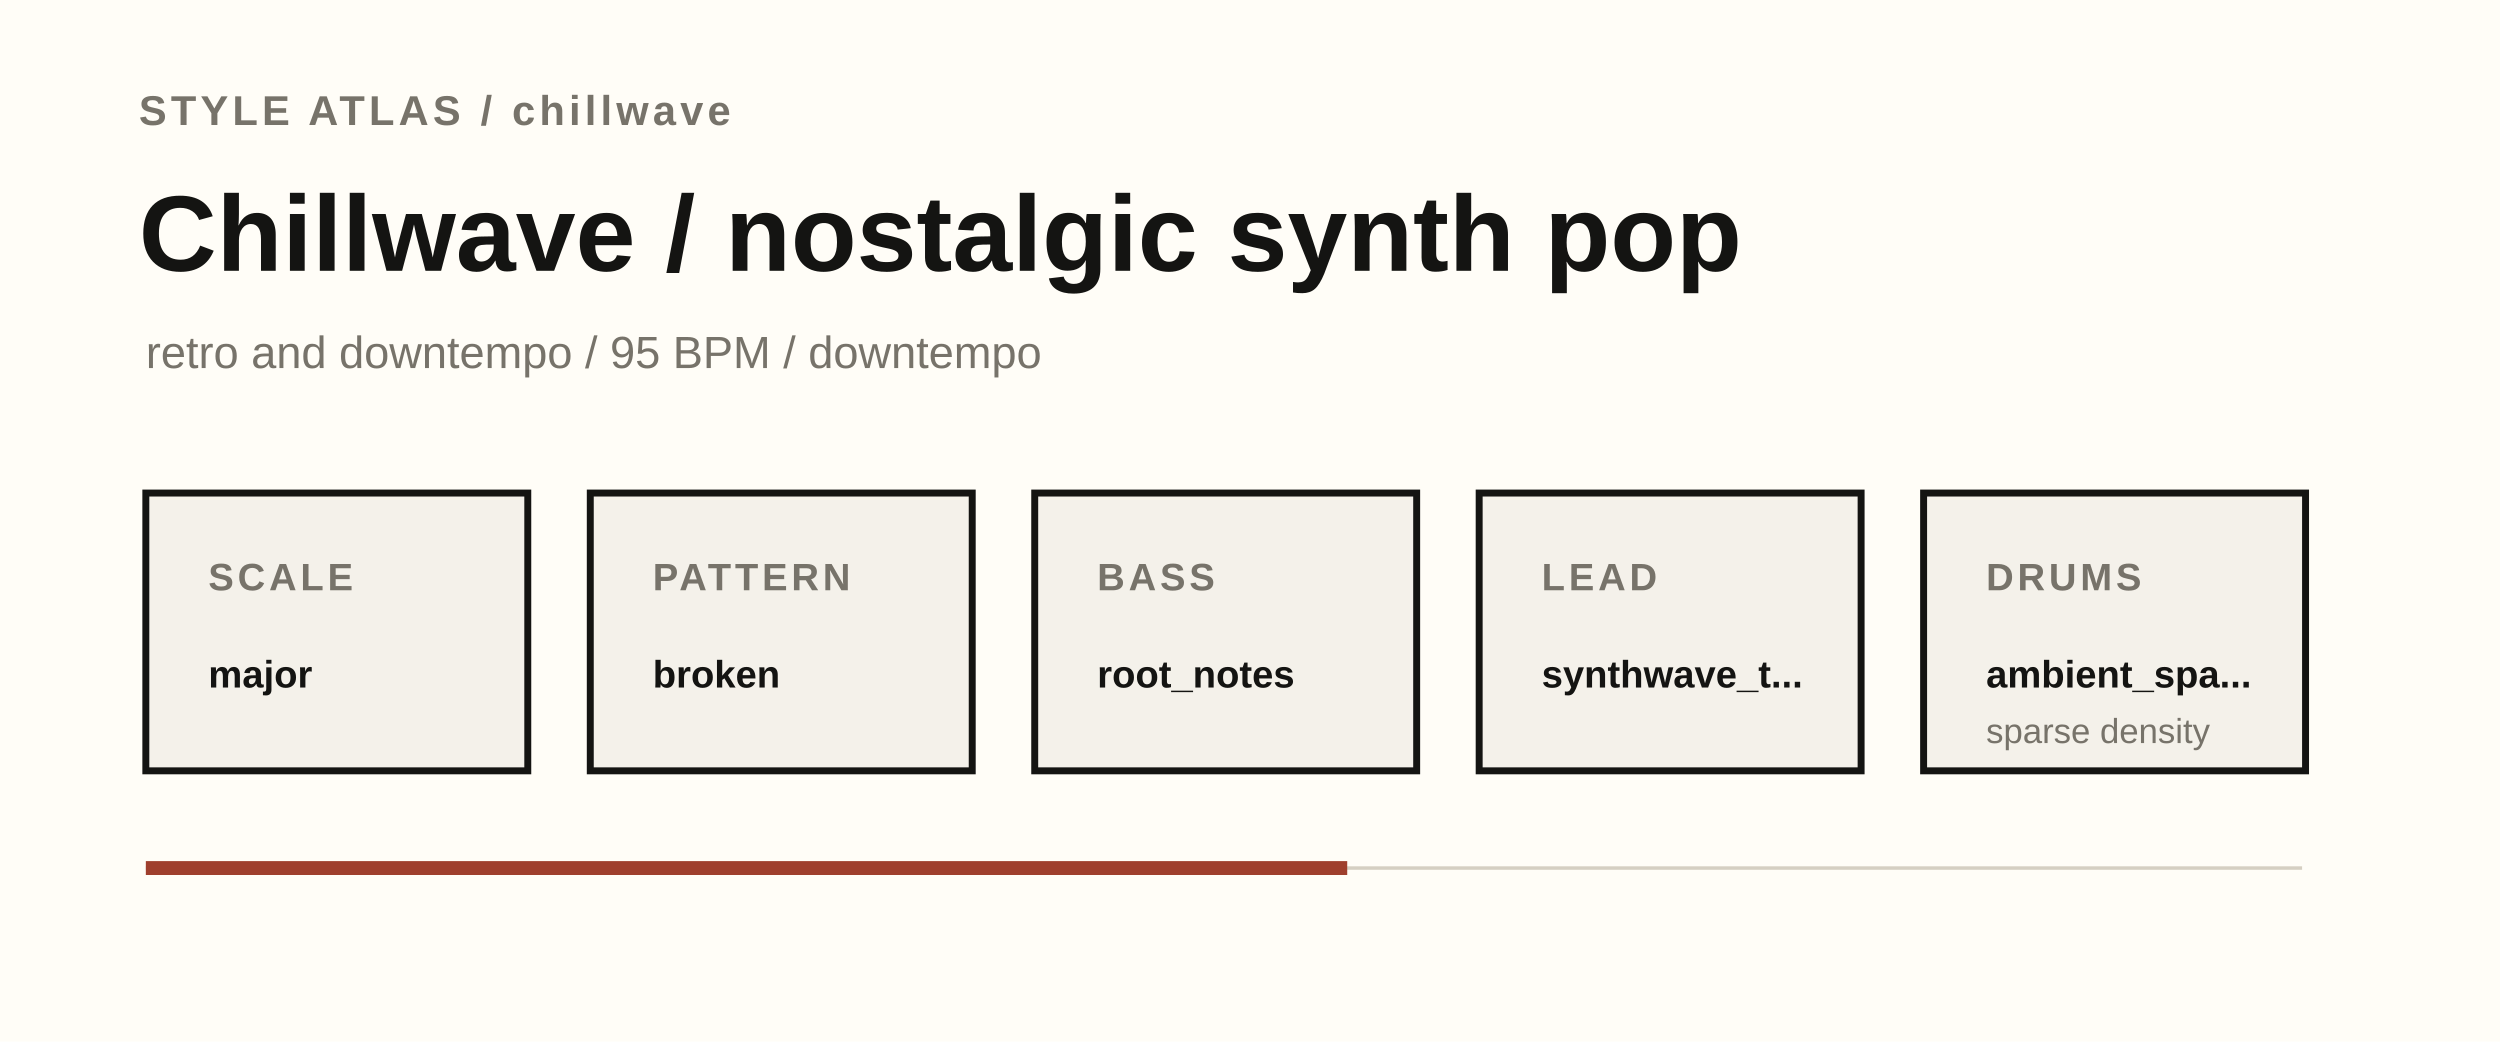
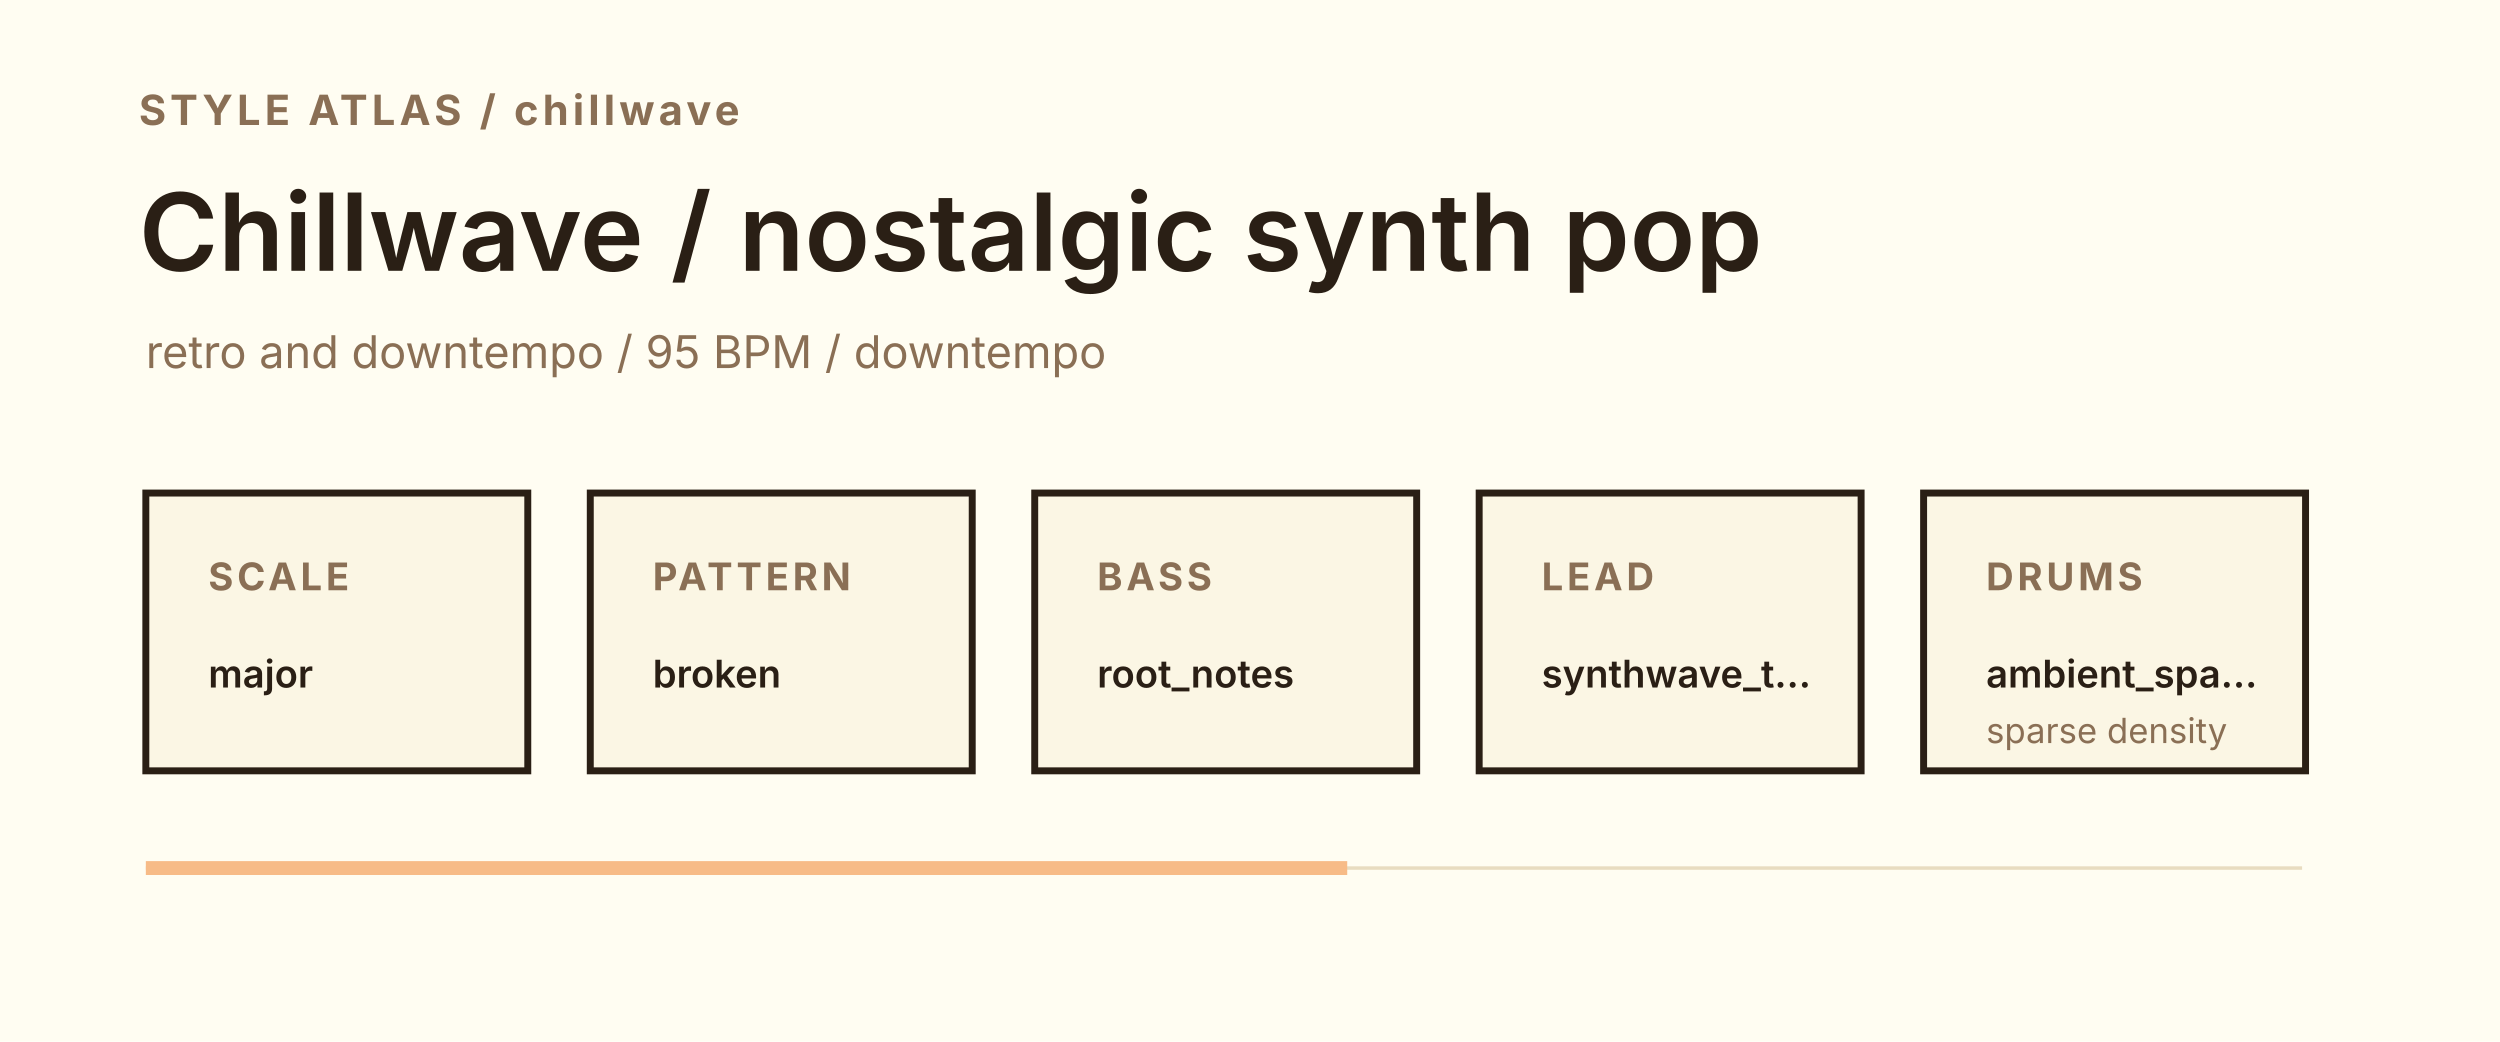
<svg xmlns="http://www.w3.org/2000/svg" viewBox="0 0 720 300" role="img" aria-labelledby="title desc">
-   <rect width="720" height="300" fill="#fffdf7" />
-   <text x="40" y="36" fill="#77736a" font-family="Avenir Next, Helvetica Neue, Arial, sans-serif" font-size="12" font-weight="700" letter-spacing="1.2">STYLE ATLAS / chillwave</text>
-   <text x="40" y="78" fill="#141412" font-family="Avenir Next, Helvetica Neue, Arial, sans-serif" font-size="31" font-weight="600">Chillwave / nostalgic synth pop</text>
-   <text x="42" y="106" fill="#77736a" font-family="Avenir Next, Helvetica Neue, Arial, sans-serif" font-size="13">retro and downtempo / 95 BPM / downtempo</text>
-   <g fill="#f4f1ea" stroke="#141412" stroke-width="2">
+   <rect width="720" height="300" fill="#fffdf2" />
+   <text x="40" y="36" fill="#8a6f55" font-family="Inter, 'Avenir Next', 'Neue Haas Grotesk Text', 'Helvetica Neue', ui-sans-serif, system-ui, -apple-system, BlinkMacSystemFont, 'Segoe UI', sans-serif" font-size="12" font-weight="700" letter-spacing="1.2">STYLE ATLAS / chillwave</text>
+   <text x="40" y="78" fill="#2a1f15" font-family="Inter, 'Avenir Next', 'Neue Haas Grotesk Text', 'Helvetica Neue', ui-sans-serif, system-ui, -apple-system, BlinkMacSystemFont, 'Segoe UI', sans-serif" font-size="31" font-weight="600">Chillwave / nostalgic synth pop</text>
+   <text x="42" y="106" fill="#8a6f55" font-family="Inter, 'Avenir Next', 'Neue Haas Grotesk Text', 'Helvetica Neue', ui-sans-serif, system-ui, -apple-system, BlinkMacSystemFont, 'Segoe UI', sans-serif" font-size="13">retro and downtempo / 95 BPM / downtempo</text>
+   <g fill="#fbf6e4" stroke="#2a1f15" stroke-width="2">
    <rect x="42" y="142" width="110" height="80" />
    <rect x="170" y="142" width="110" height="80" />
    <rect x="298" y="142" width="110" height="80" />
    <rect x="426" y="142" width="110" height="80" />
    <rect x="554" y="142" width="110" height="80" />
  </g>
-   <g font-family="Avenir Next, Helvetica Neue, Arial, sans-serif">
-     <g fill="#77736a" font-size="11" font-weight="700" letter-spacing="1.1">
+   <g font-family="Inter, 'Avenir Next', 'Neue Haas Grotesk Text', 'Helvetica Neue', ui-sans-serif, system-ui, -apple-system, BlinkMacSystemFont, 'Segoe UI', sans-serif">
+     <g fill="#8a6f55" font-size="11" font-weight="700" letter-spacing="1.1">
      <text x="60" y="170">SCALE</text>
      <text x="188" y="170">PATTERN</text>
      <text x="316" y="170">BASS</text>
      <text x="444" y="170">LEAD</text>
      <text x="572" y="170">DRUMS</text>
    </g>
-     <g fill="#141412" font-size="11" font-weight="600">
+     <g fill="#2a1f15" font-size="11" font-weight="600">
      <text x="60" y="198">major</text>
      <text x="188" y="198">broken</text>
      <text x="316" y="198">root_notes</text>
      <text x="444" y="198">synthwave_t...</text>
      <text x="572" y="198">ambient_spa...</text>
    </g>
-     <text x="572" y="214" fill="#77736a" font-size="10">sparse density</text>
+     <text x="572" y="214" fill="#8a6f55" font-size="10">sparse density</text>
  </g>
-   <path d="M42 250h621" stroke="#d5cfc2" stroke-width="1" />
-   <path d="M42 250h346" stroke="#9f3f2d" stroke-width="4" />
+   <path d="M42 250h621" stroke="#e8dcc0" stroke-width="1" />
+   <path d="M42 250h346" stroke="#f7bb87" stroke-width="4" />
</svg>
